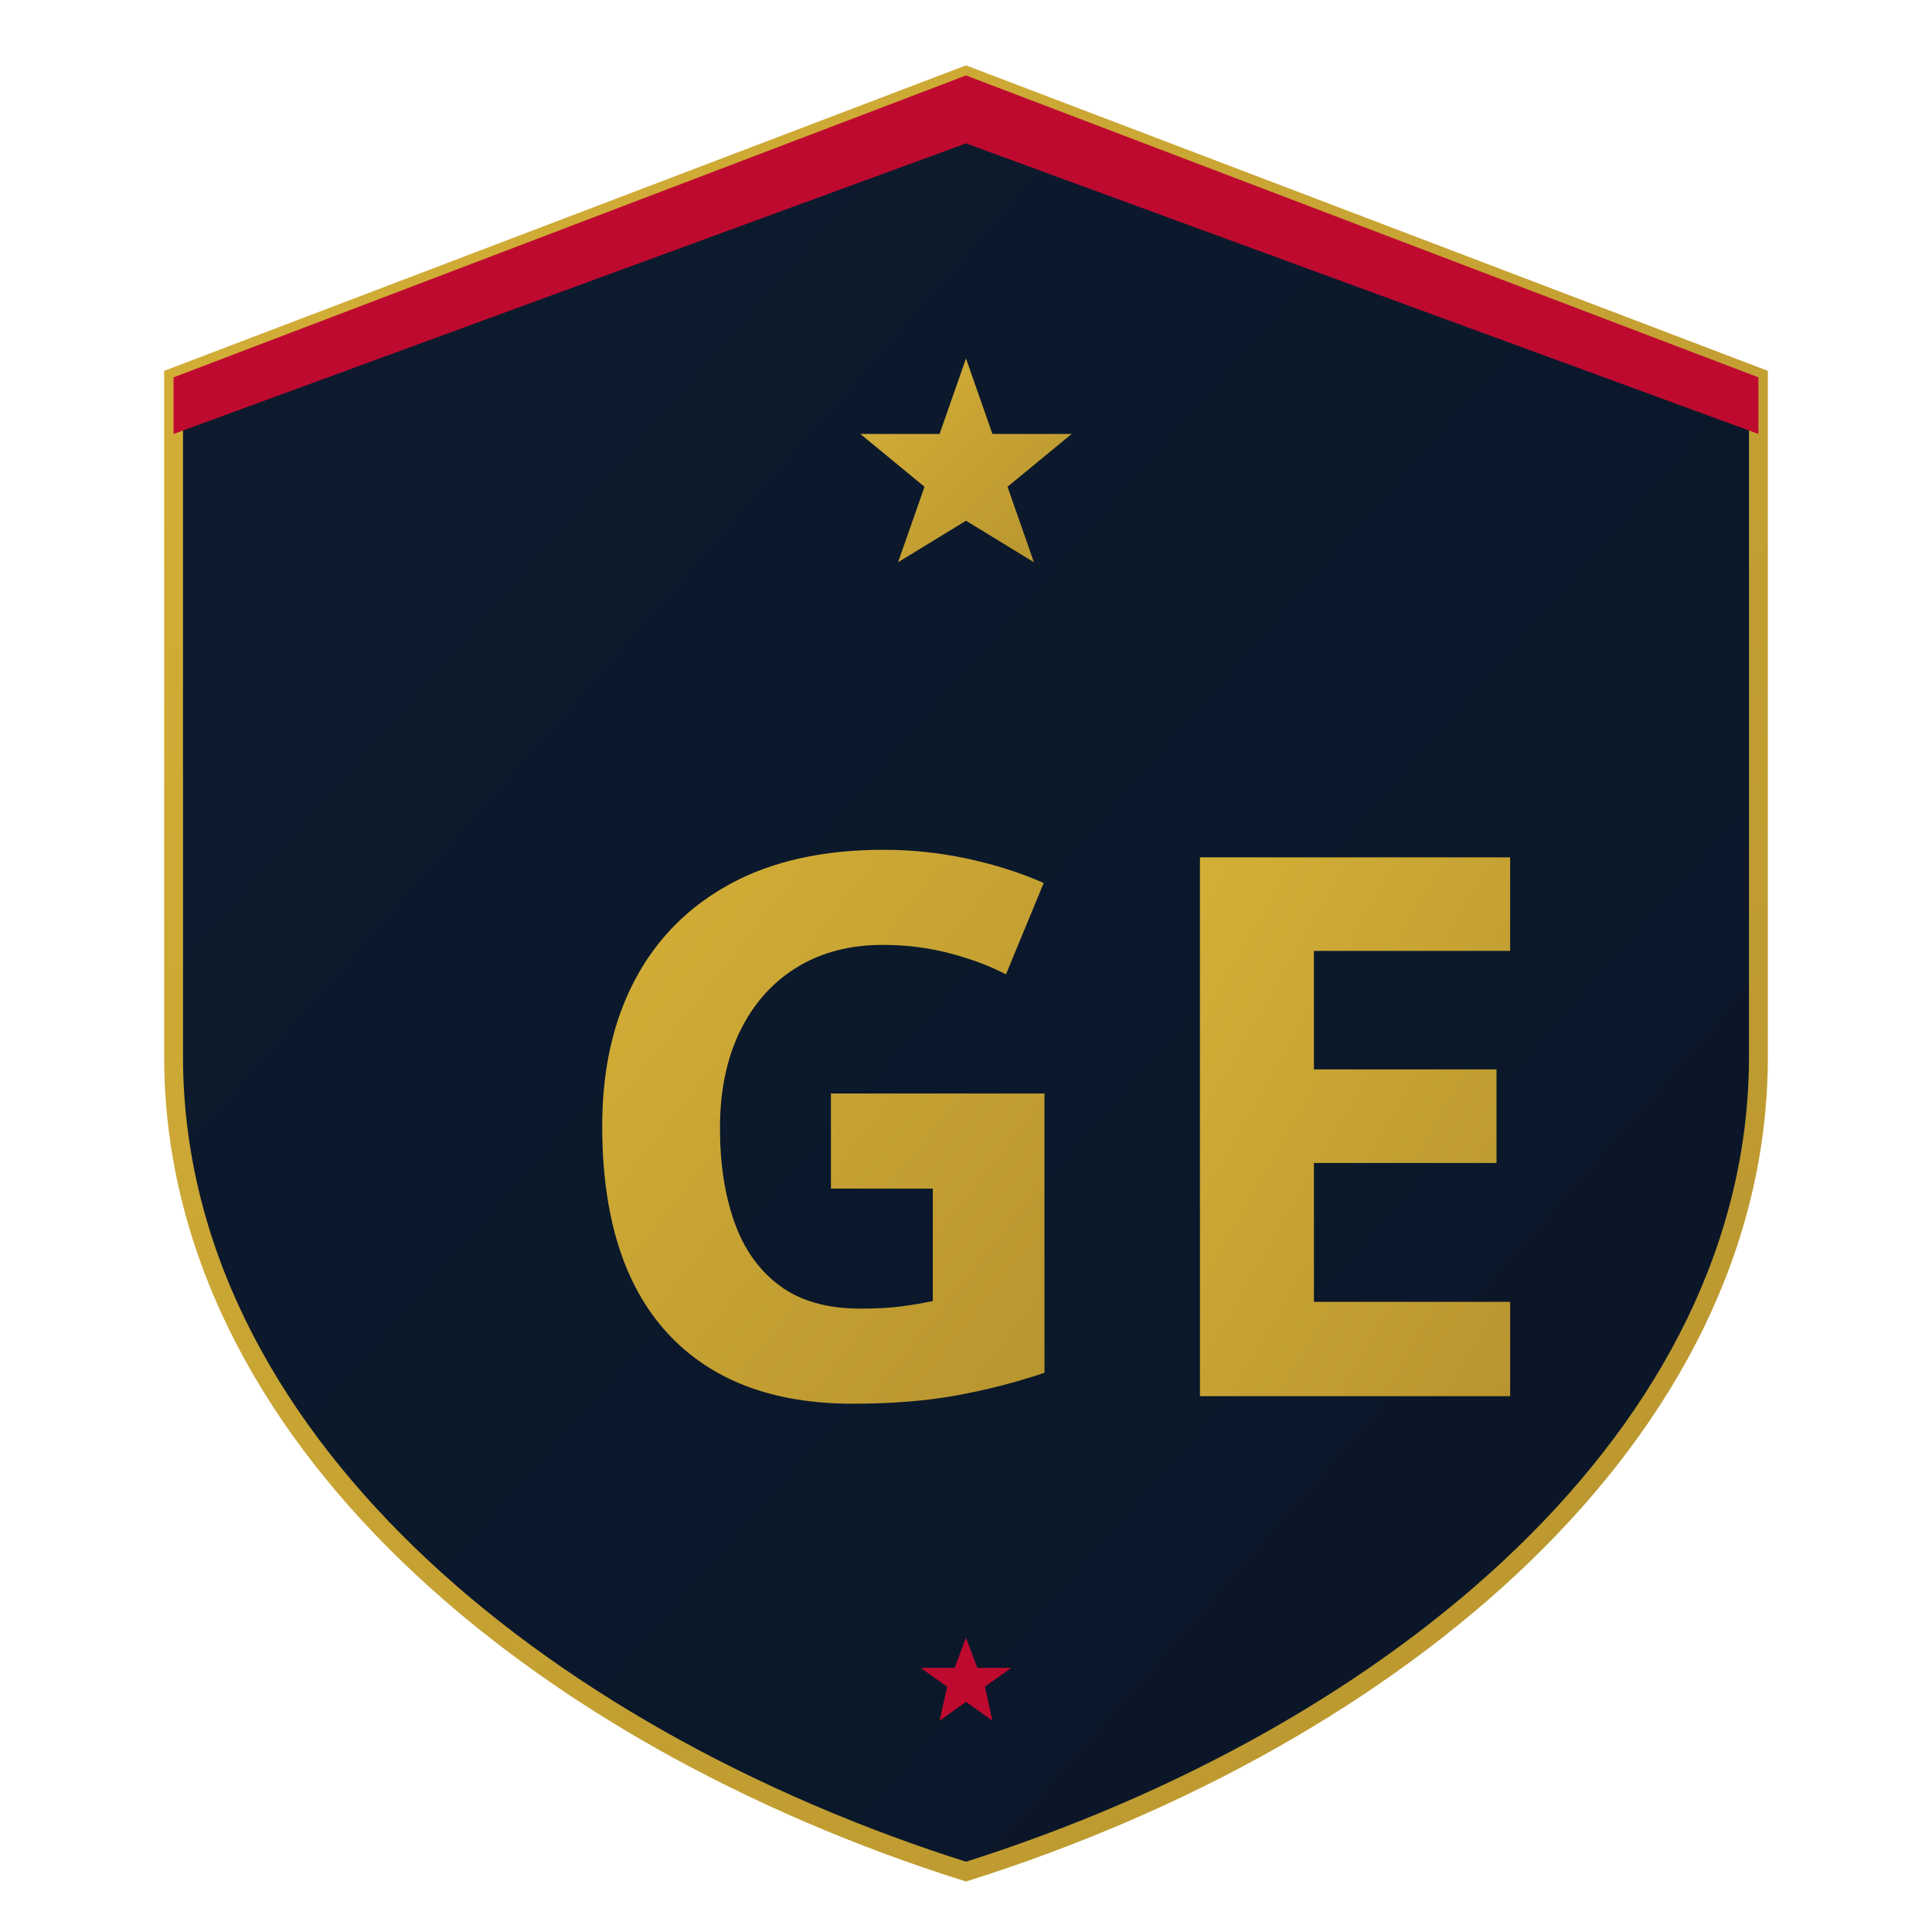
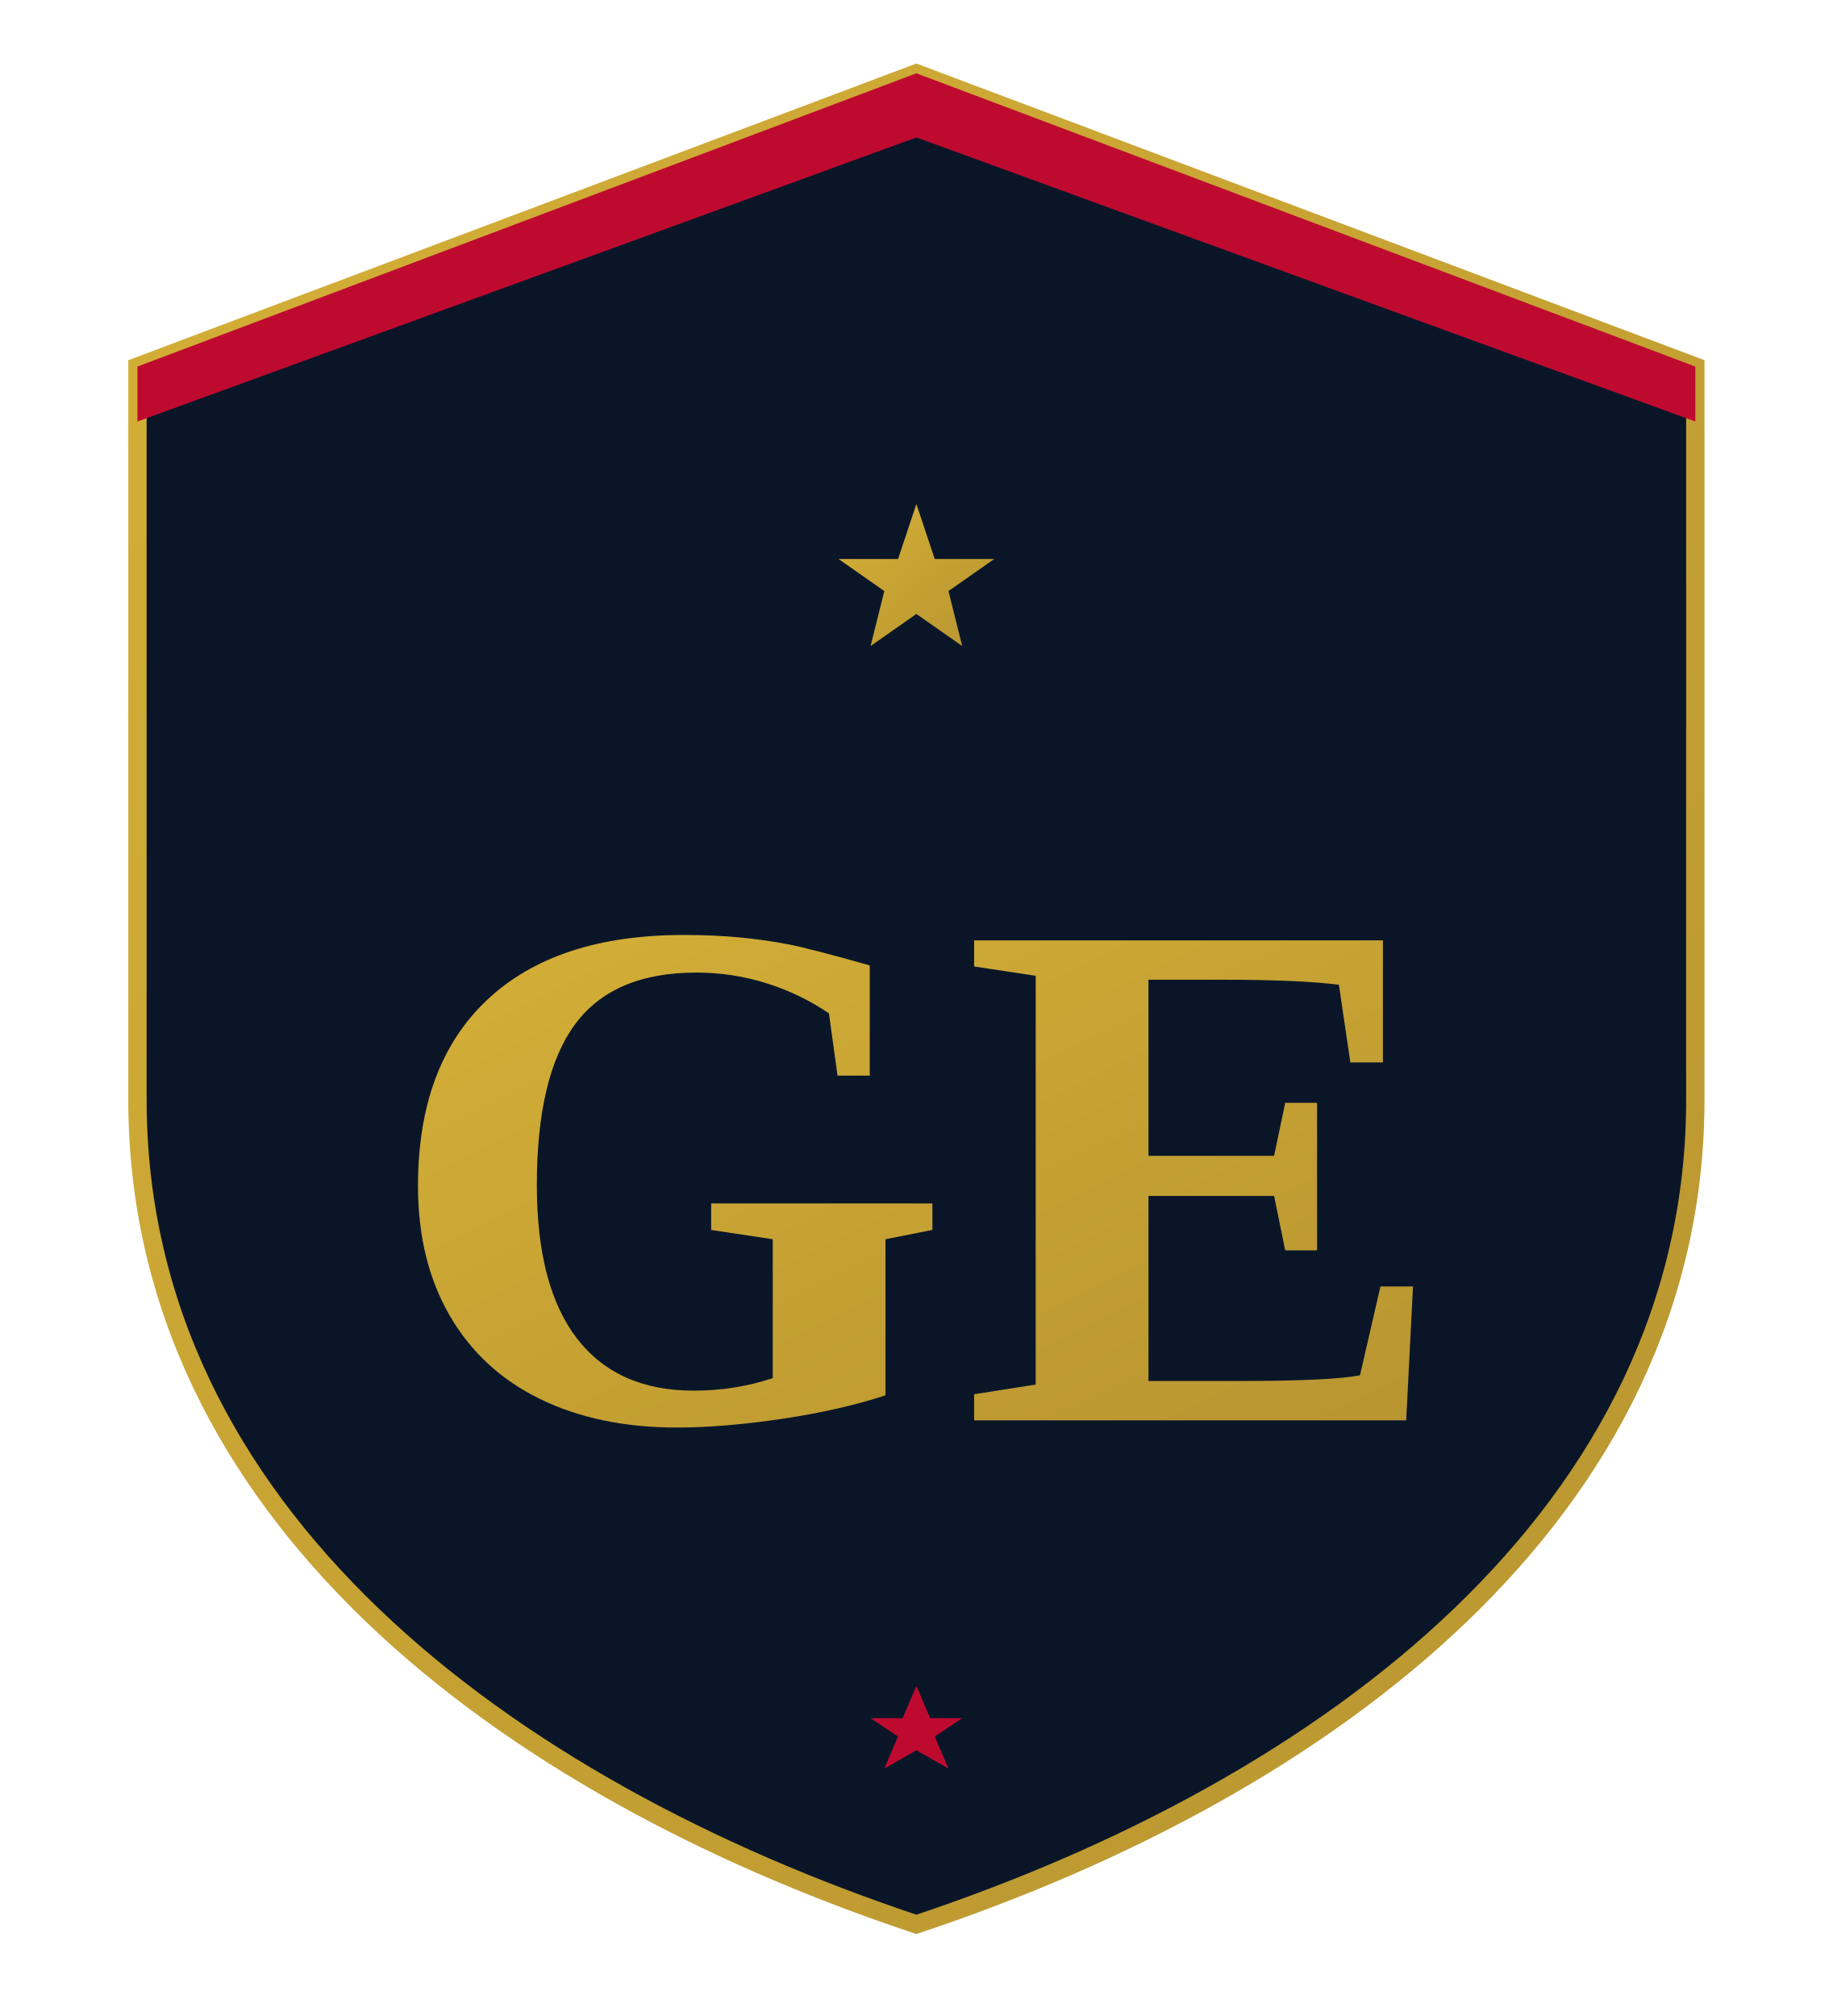
- <svg xmlns="http://www.w3.org/2000/svg" viewBox="0 0 512 512" width="512" height="512">
+ <svg xmlns="http://www.w3.org/2000/svg" viewBox="0 0 400 440" width="400" height="440">
  <defs>
-     <linearGradient id="bg1" x1="0%" y1="0%" x2="100%" y2="100%">
-       <stop offset="0%" stop-color="#0D1B2E" />
-       <stop offset="100%" stop-color="#0A1628" />
-     </linearGradient>
-     <linearGradient id="g1" x1="0%" y1="0%" x2="100%" y2="100%">
+     <linearGradient id="mg1" x1="0%" y1="0%" x2="100%" y2="100%">
      <stop offset="0%" stop-color="#D4AF37" />
-       <stop offset="100%" stop-color="#B8952F" />
+       <stop offset="100%" stop-color="#B89530" />
    </linearGradient>
  </defs>
-   <path d="M256,20 L466,100 L466,280 C466,380 370,460 256,496 C142,460 46,380 46,280 L46,100 Z" fill="url(#bg1)" stroke="url(#g1)" stroke-width="5" />
-   <path d="M256,20 L466,100 L466,115 L256,38 L46,115 L46,100 Z" fill="#BF0A30" />
-   <g transform="translate(256, 125)">
-     <polygon points="0,-30 7,-10 28,-10 11,4 18,24 0,13 -18,24 -11,4 -28,-10 -7,-10" fill="url(#g1)" />
-   </g>
-   <text x="148" y="370" font-family="'Arial Black',Impact,sans-serif" font-weight="900" font-size="200" fill="url(#g1)">G</text>
-   <text x="300" y="370" font-family="'Arial Black',Impact,sans-serif" font-weight="900" font-size="200" fill="url(#g1)">E</text>
-   <polygon points="256,444 259,452 268,452 261,457 263,466 256,461 249,466 251,457 244,452 253,452" fill="#BF0A30" transform="translate(0, -10)" />
+   <path d="M200,16 L370,80 L370,240 C370,330 290,390 200,420 C110,390 30,330 30,240 L30,80 Z" fill="#0A1628" stroke="url(#mg1)" stroke-width="4" />
+   <path d="M200,16 L370,80 L370,92 L200,30 L30,92 L30,80 Z" fill="#BF0A30" />
+   <polygon points="200,110 204,122 217,122 207,129 210,141 200,134 190,141 193,129 183,122 196,122" fill="url(#mg1)" />
+   <text x="200" y="310" text-anchor="middle" font-family="Georgia,'Times New Roman',serif" font-weight="700" font-size="160" fill="url(#mg1)" letter-spacing="2">GE</text>
+   <polygon points="200,368 203,375 210,375 204,379 207,386 200,382 193,386 196,379 190,375 197,375" fill="#BF0A30" />
</svg>
